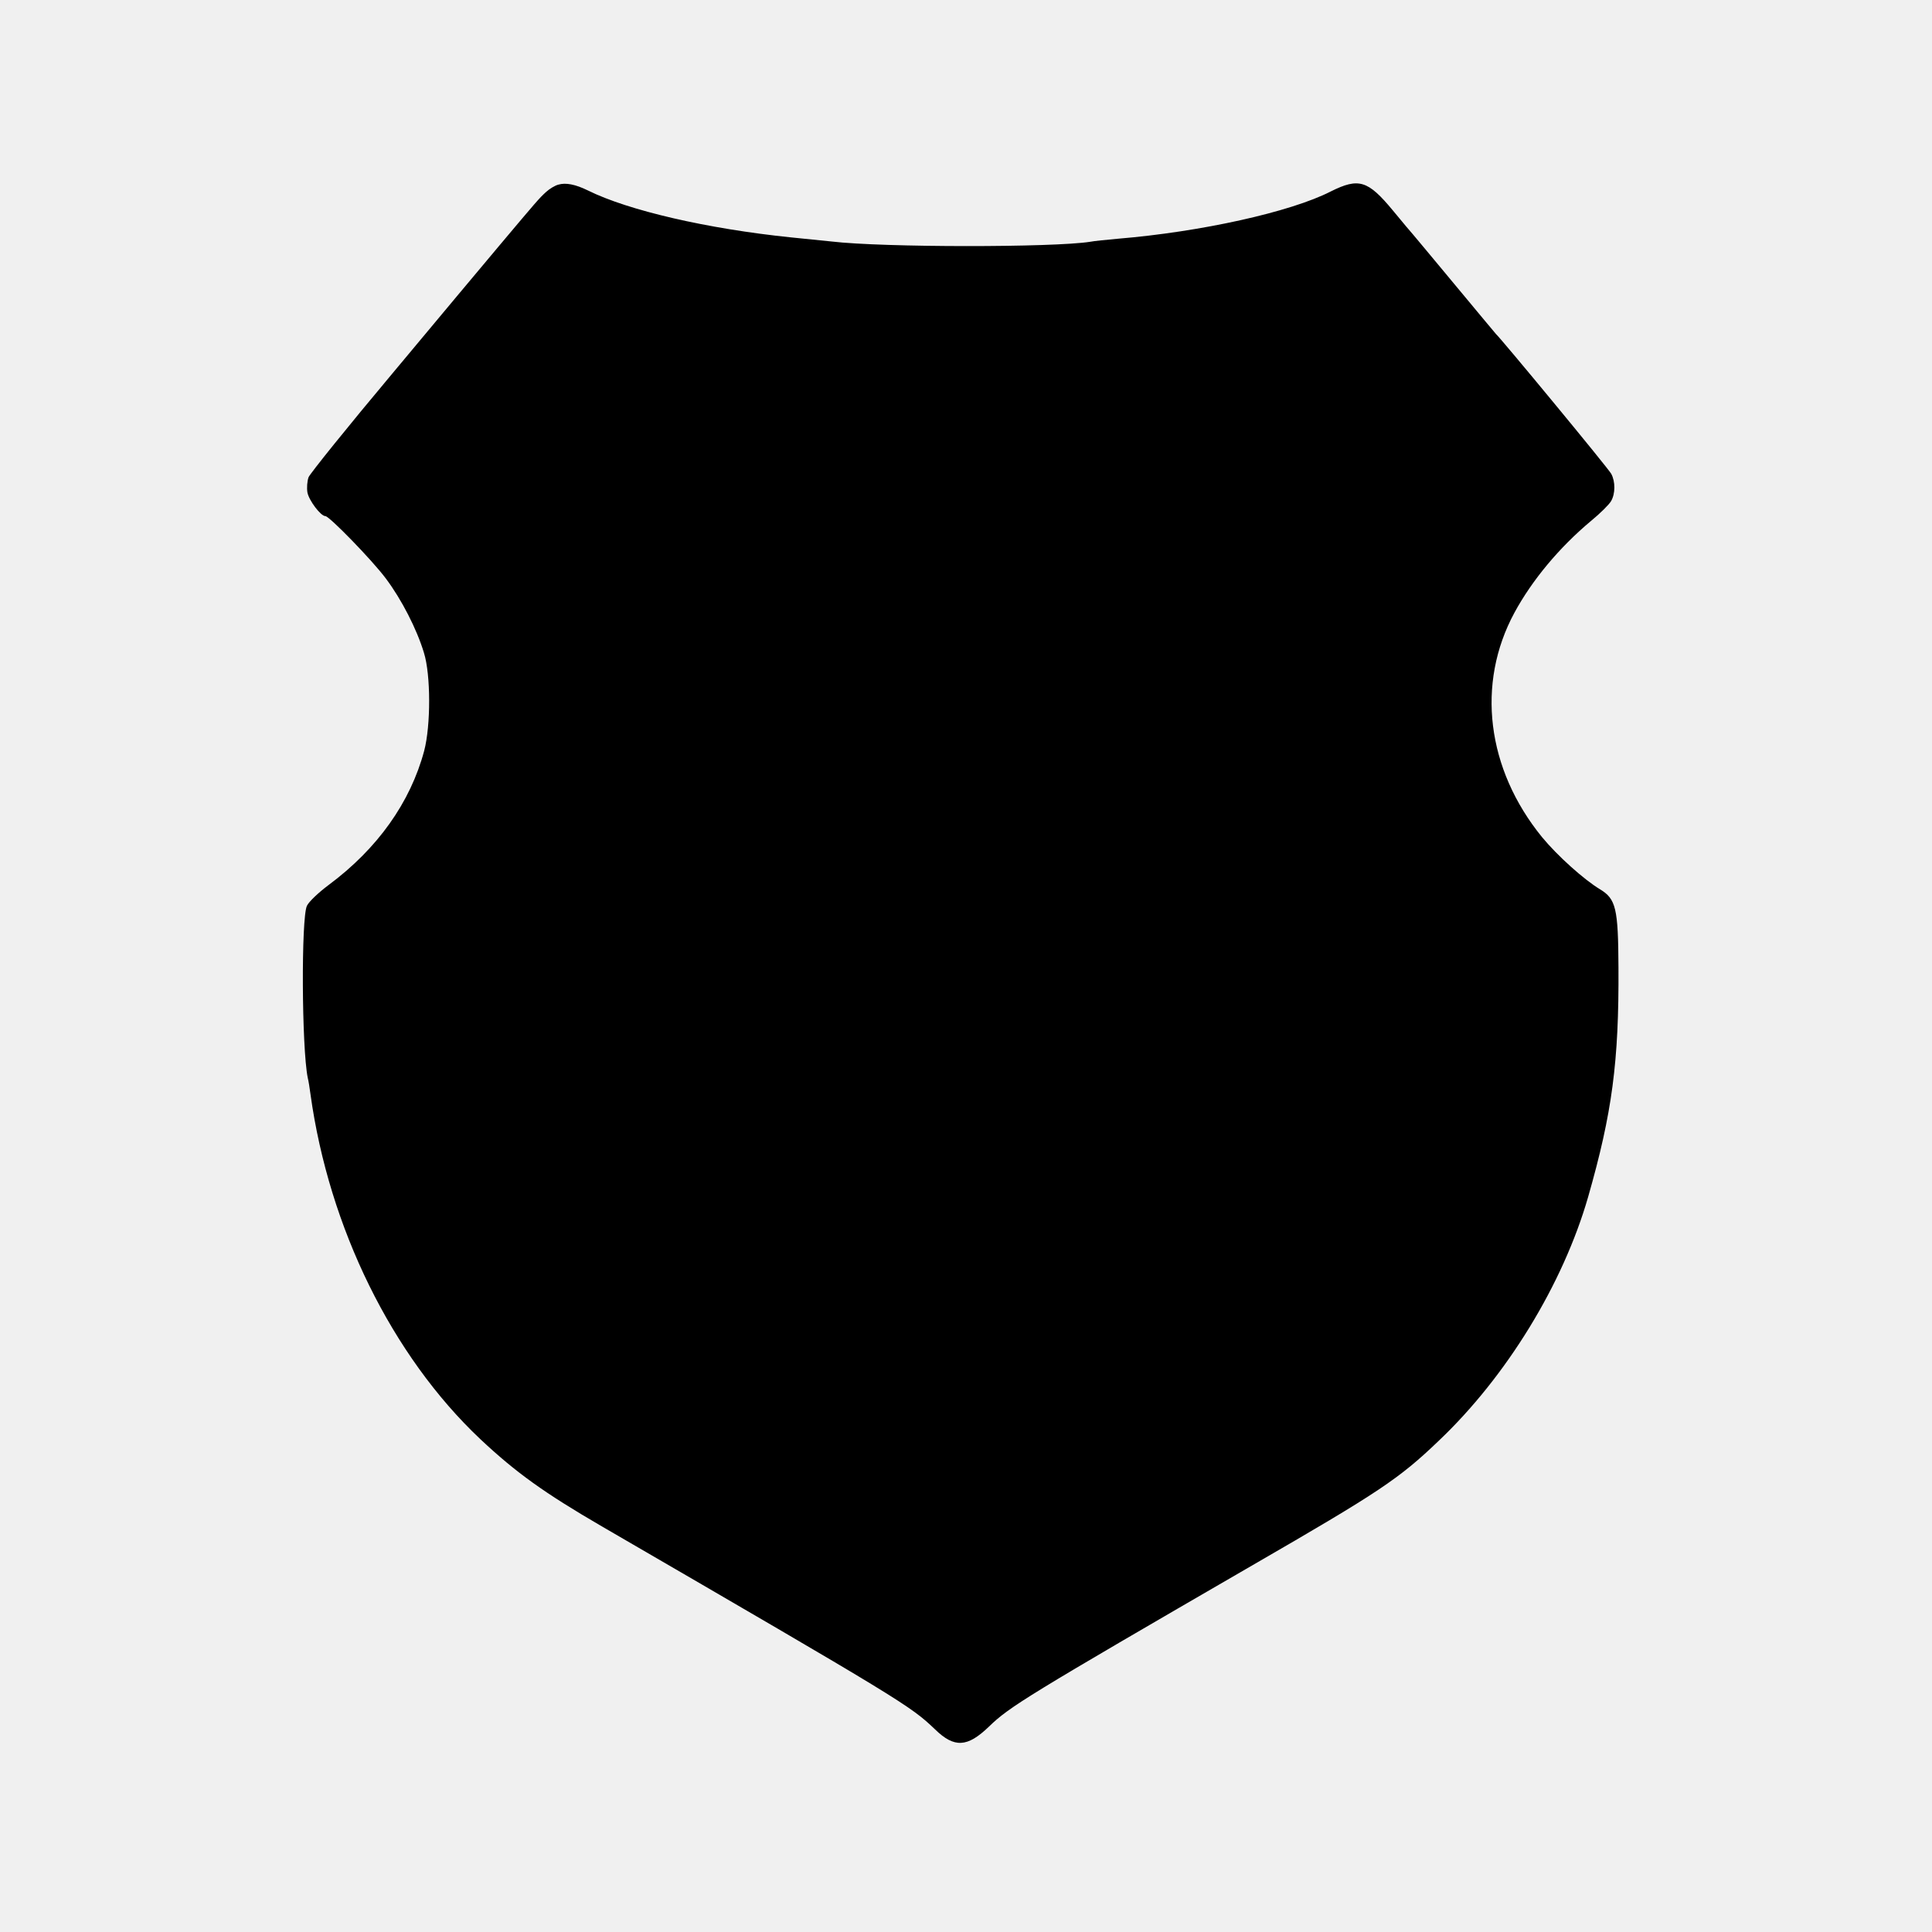
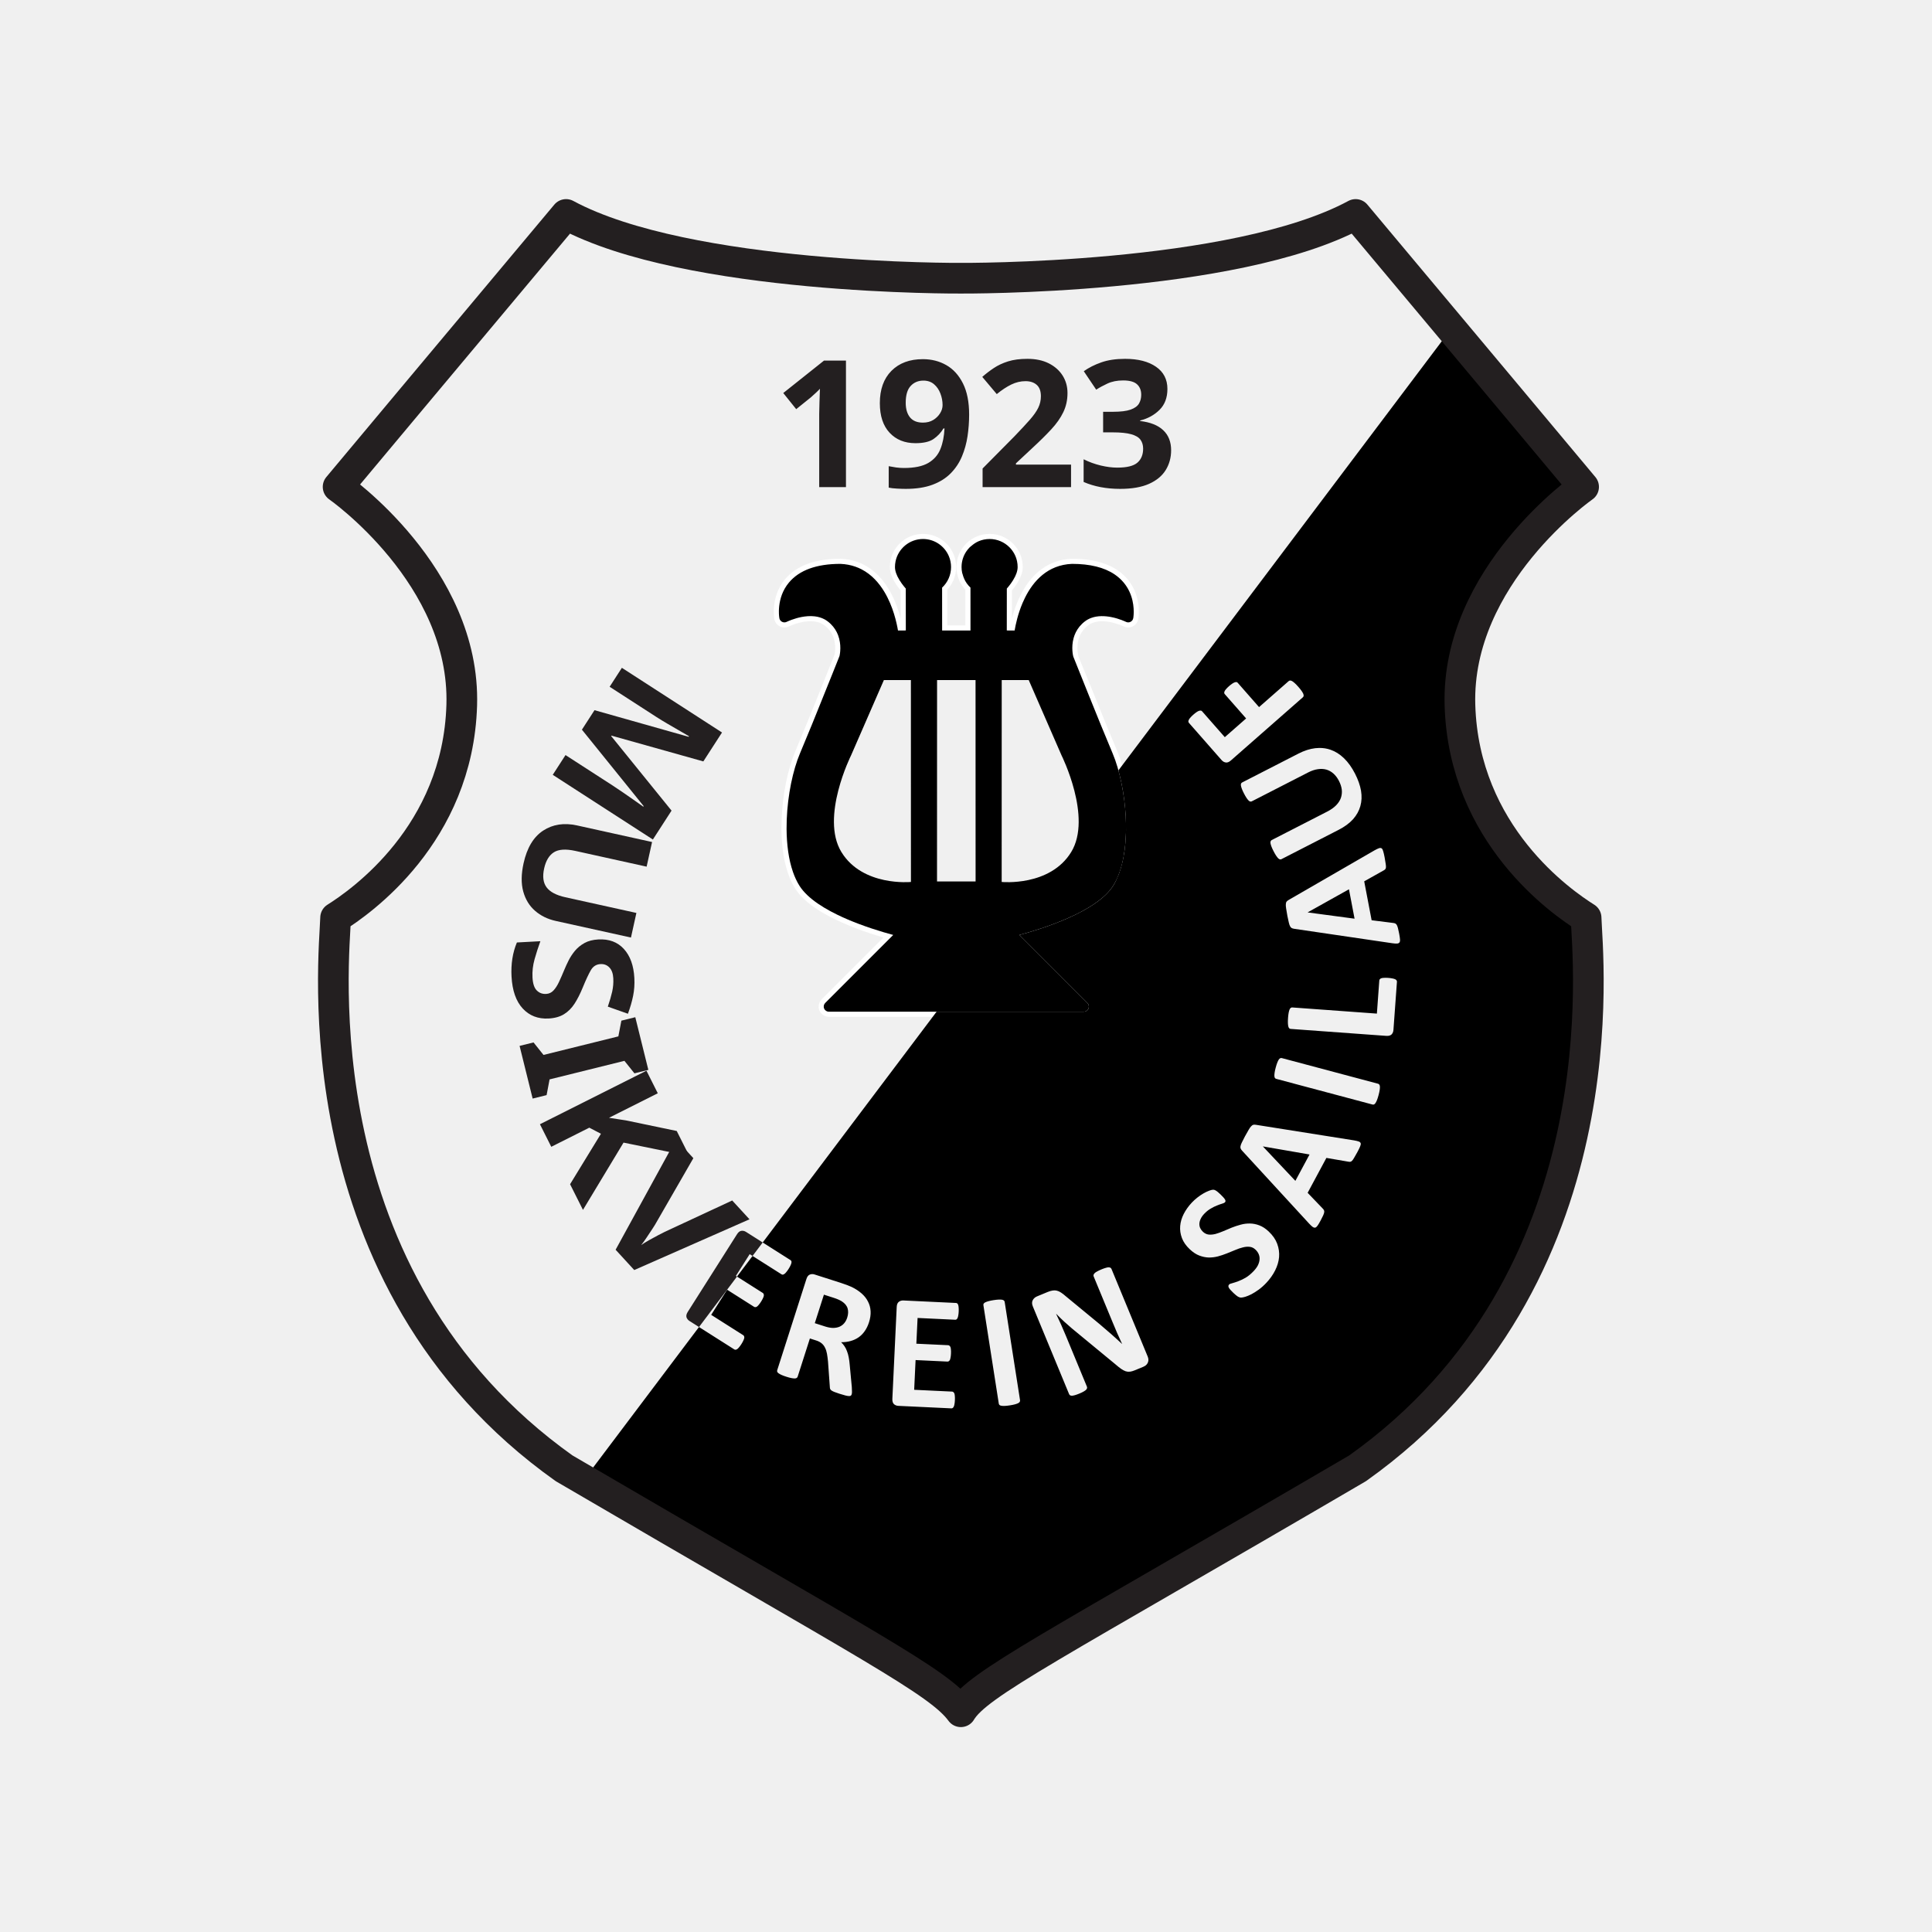
- <svg xmlns="http://www.w3.org/2000/svg" version="1.0" width="700pt" height="700pt" viewBox="0 0 700 700" preserveAspectRatio="xMidYMid meet">
-   <g transform="translate(0,700) scale(0.1,-0.1)" fill="#000000" stroke="none">
-     <path d="M2023 6331 c-12 -3 -32 -15 -45 -27 -25 -23 -31 -30 -169 -194 -53 -63 -228 -272 -388 -464 -161 -192 -297 -361 -303 -375 -5 -14 -7 -39 -4 -56 6 -29 48 -85 65 -85 14 0 169 -159 219 -226 57 -76 112 -183 138 -269 25 -80 25 -263 1 -355 -50 -187 -169 -355 -347 -487 -36 -27 -71 -60 -78 -75 -21 -44 -19 -514 3 -623 3 -11 7 -38 10 -60 67 -483 295 -947 615 -1249 130 -122 232 -195 440 -316 1092 -634 1118 -650 1208 -736 70 -68 117 -65 195 10 74 72 137 111 957 586 457 264 529 312 672 449 246 233 451 568 542 884 87 304 112 489 110 832 -1 214 -9 248 -67 283 -58 35 -154 121 -210 189 -201 247 -239 556 -100 813 64 118 162 236 278 333 33 27 65 59 72 71 16 27 16 71 1 99 -9 18 -399 490 -418 507 -3 3 -70 84 -150 180 -80 96 -147 177 -150 180 -3 3 -36 42 -73 87 -91 110 -124 120 -226 69 -145 -74 -469 -146 -771 -171 -41 -4 -86 -8 -100 -11 -134 -21 -751 -21 -937 1 -21 2 -87 9 -148 15 -301 31 -588 97 -735 170 -45 22 -80 29 -107 21z" />
-   </g>
+ <svg xmlns="http://www.w3.org/2000/svg" viewBox="0 0 755.907 755.907" height="755.907" width="755.907" xml:space="preserve" id="svg2" version="1.1">
+   <defs id="defs6">
+ 
+ 
+ 
+ 
+ 
+ 
+ 
+ 
+ 
+ 
+ 
+ 
+ 
+ 
+ 
+ 
+ 
+ 
+ </defs>
+   <path id="path4087" style="fill:none;stroke:#ffffff;stroke-width:4;stroke-linecap:round;stroke-linejoin:round;stroke-miterlimit:4;stroke-dasharray:none;stroke-opacity:1" d="m 379.707,246.695 c 0,-4.167 0,-13.808 -0.003,-16.788 -2.228,-2.101 -3.488,-4.983 -3.488,-8.047 0,-6.049 4.921,-10.972 10.972,-10.972 6.049,0 10.971,4.923 10.971,10.972 0,3.24 -2.876,6.881 -4.231,8.416 -0.004,5.467 -0.009,10.933 -0.015,16.4 1.023,0.004 2.045,0.008 3.067,0.012 1.016,-6.103 5.557,-25.368 22.439,-26.071 9.393,-10e-4 16.165,2.453 20.215,7.296 5.101,6.101 3.816,13.636 3.759,13.955 -0.112,0.62 -0.511,1.151 -1.075,1.433 -0.563,0.281 -1.228,0.281 -1.792,-0.001 -0.099,-0.049 -9.9,-4.867 -16.031,-0.196 -6.737,5.133 -4.663,13.42 -4.571,13.769 0.028,0.032 10.183,25.597 15.404,37.905 5.497,12.96 8.247,38.909 0.232,51.732 -6.44,10.304 -28.165,17 -36.719,19.292 8.869,8.871 17.74,17.741 26.611,26.611 0.572,0.572 0.743,1.433 0.433,2.18 -0.309,0.748 -1.039,1.235 -1.848,1.235 H 372.39 324.284 c -0.809,0 -1.539,-0.487 -1.848,-1.235 -0.309,-0.747 -0.139,-1.608 0.433,-2.18 8.871,-8.869 17.741,-17.74 26.611,-26.611 -8.553,-2.293 -30.279,-8.988 -36.719,-19.292 -8.015,-12.823 -5.265,-38.772 0.232,-51.732 5.221,-12.308 15.376,-37.873 15.479,-38.129 0.017,-0.125 2.092,-8.412 -4.645,-13.545 -6.16,-4.695 -15.931,0.145 -16.028,0.195 -0.564,0.284 -1.229,0.287 -1.793,0.004 -0.565,-0.281 -0.964,-0.813 -1.076,-1.435 -0.057,-0.319 -1.343,-7.853 3.759,-13.955 4.049,-4.843 10.821,-7.297 20.131,-7.297 16.953,0.704 21.504,19.969 22.523,26.072 1.021,-0.004 2.044,-0.008 3.067,-0.012 l -0.015,-16.4 c -1.355,-1.535 -4.231,-5.176 -4.231,-8.416 0,-6.049 4.921,-10.972 10.971,-10.972 6.051,0 10.972,4.923 10.972,10.972 0,3.071 -1.265,5.957 -3.501,8.06 0.008,2.624 0.009,12.532 0.011,16.775 h 5.545 c 1.849,0 3.699,0 5.547,0 z" />
+   <path id="path136" style="fill:#000000;fill-opacity:1;fill-rule:nonzero;stroke:none;stroke-width:0.133" d="M 361.133 210.889 C 355.84 210.889 351.409 214.656 350.385 219.65 C 350.385 219.651 350.385 219.652 350.385 219.652 C 350.239 220.365 350.162 221.104 350.162 221.859 C 350.162 222.264 350.208 222.675 350.289 223.088 C 350.289 223.089 350.289 223.089 350.289 223.09 C 350.452 223.915 350.758 224.745 351.143 225.541 C 351.143 225.542 351.144 225.542 351.145 225.543 C 352.106 227.535 353.546 229.317 354.393 230.275 L 354.408 246.676 C 353.386 246.68 352.363 246.684 351.342 246.688 C 350.832 243.636 349.439 237.294 346.055 231.627 C 343.939 228.085 341.047 224.808 337.105 222.762 C 335.529 221.943 333.783 221.321 331.854 220.959 C 330.889 220.778 329.878 220.661 328.818 220.617 C 326.491 220.617 324.322 220.77 322.314 221.076 C 318.3 221.688 314.932 222.908 312.232 224.73 C 311.558 225.186 310.925 225.68 310.334 226.211 C 309.743 226.742 309.194 227.309 308.688 227.914 C 307.412 229.439 306.535 231.054 305.939 232.623 C 305.641 233.408 305.415 234.181 305.242 234.926 C 305.242 234.926 305.242 234.927 305.242 234.928 C 304.897 236.418 304.771 237.793 304.748 238.922 C 304.714 240.615 304.908 241.75 304.93 241.869 C 305.042 242.49 305.441 243.021 306.006 243.303 C 306.57 243.585 307.235 243.583 307.799 243.299 C 307.823 243.287 308.452 242.975 309.477 242.588 C 309.606 242.539 309.792 242.484 309.934 242.434 C 310.915 242.081 312.129 241.697 313.539 241.422 C 315.151 241.107 316.953 240.941 318.736 241.146 C 320.074 241.301 321.403 241.665 322.633 242.332 C 323.043 242.554 323.441 242.81 323.826 243.104 C 324.248 243.425 324.633 243.758 324.988 244.102 C 326.407 245.472 327.32 246.995 327.893 248.494 C 327.893 248.495 327.892 248.496 327.893 248.496 C 328.608 250.37 328.795 252.208 328.785 253.662 C 328.773 255.408 328.477 256.603 328.471 256.65 C 328.401 256.824 323.697 268.649 319.057 280.07 C 318.563 281.284 318.086 282.473 317.6 283.664 C 315.912 287.796 314.298 291.702 312.992 294.779 C 312.305 296.399 311.662 298.222 311.076 300.197 C 310.491 302.172 309.963 304.3 309.51 306.527 C 309.283 307.641 309.076 308.779 308.889 309.938 C 308.701 311.096 308.535 312.272 308.391 313.461 C 308.102 315.84 307.904 318.269 307.811 320.697 C 307.764 321.911 307.744 323.123 307.752 324.33 C 307.793 330.365 308.541 336.233 310.244 341.139 C 310.585 342.12 310.964 343.061 311.383 343.959 C 311.802 344.857 312.261 345.71 312.762 346.512 C 313.164 347.156 313.626 347.785 314.141 348.4 C 314.656 349.016 315.224 349.618 315.838 350.205 C 316.451 350.792 317.11 351.364 317.809 351.922 C 318.507 352.48 319.243 353.023 320.012 353.551 C 320.781 354.079 321.582 354.591 322.408 355.09 C 323.234 355.588 324.084 356.071 324.953 356.539 C 325.822 357.007 326.709 357.459 327.607 357.896 C 330.301 359.208 333.095 360.38 335.801 361.408 C 337.605 362.094 339.369 362.714 341.039 363.27 C 344.38 364.381 347.342 365.229 349.48 365.803 C 340.611 374.673 331.74 383.545 322.869 392.414 C 322.583 392.7 322.398 393.057 322.322 393.438 C 322.285 393.628 322.274 393.823 322.293 394.018 C 322.311 394.213 322.358 394.406 322.436 394.594 C 322.745 395.342 323.474 395.828 324.283 395.828 L 372.391 395.828 L 424.037 395.828 C 424.846 395.828 425.575 395.342 425.885 394.594 C 425.962 394.407 426.009 394.212 426.027 394.018 C 426.046 393.824 426.036 393.627 425.998 393.438 C 425.923 393.057 425.737 392.7 425.451 392.414 C 416.581 383.545 407.711 374.673 398.842 365.803 C 400.98 365.23 403.941 364.383 407.281 363.271 C 408.951 362.716 410.716 362.093 412.52 361.408 C 419.735 358.667 427.576 354.9 432.484 350.205 C 433.711 349.031 434.756 347.8 435.561 346.512 C 436.562 344.909 437.395 343.101 438.076 341.139 C 438.757 339.177 439.286 337.061 439.678 334.842 C 441.049 327.075 440.743 318.043 439.432 309.938 C 439.057 307.621 438.601 305.382 438.078 303.268 C 437.555 301.153 436.965 299.166 436.324 297.355 C 436.004 296.45 435.672 295.589 435.328 294.779 C 430.107 282.471 419.952 256.905 419.924 256.873 C 419.866 256.655 419.034 253.336 420.062 249.625 C 420.063 249.624 420.062 249.624 420.062 249.623 C 420.165 249.252 420.287 248.878 420.43 248.502 C 420.715 247.75 421.086 246.992 421.562 246.252 C 421.563 246.252 421.562 246.25 421.562 246.25 C 421.8 245.88 422.066 245.515 422.359 245.156 C 422.36 245.156 422.359 245.155 422.359 245.154 C 422.653 244.795 422.978 244.444 423.332 244.102 C 423.687 243.758 424.073 243.425 424.494 243.104 C 425.26 242.52 426.085 242.085 426.939 241.77 C 428.222 241.297 429.573 241.095 430.908 241.07 C 432.243 241.046 433.561 241.197 434.771 241.432 C 435.579 241.588 436.338 241.782 437.025 241.984 C 437.712 242.187 438.326 242.399 438.84 242.592 C 439.869 242.978 440.501 243.288 440.525 243.301 C 441.089 243.583 441.754 243.582 442.316 243.301 C 442.88 243.018 443.281 242.487 443.393 241.867 C 443.407 241.788 443.498 241.257 443.547 240.412 C 443.547 240.412 443.547 240.411 443.547 240.41 C 443.693 237.871 443.459 232.49 439.633 227.914 C 439.127 227.309 438.577 226.742 437.986 226.211 C 437.396 225.681 436.763 225.186 436.088 224.73 C 436.087 224.73 436.086 224.731 436.086 224.73 C 432.033 221.997 426.463 220.616 419.418 220.617 C 409.922 221.012 404.332 227.28 401.076 233.775 C 401.076 233.776 401.076 233.777 401.076 233.777 C 400.715 234.499 400.382 235.222 400.076 235.941 C 400.076 235.942 400.075 235.943 400.074 235.943 C 398.238 240.26 397.361 244.399 396.98 246.688 C 395.959 246.684 394.935 246.68 393.912 246.676 C 393.918 241.209 393.924 235.742 393.928 230.275 C 394.774 229.316 396.216 227.535 397.178 225.543 C 397.178 225.542 397.177 225.542 397.178 225.541 C 397.562 224.745 397.869 223.915 398.031 223.09 C 398.031 223.089 398.031 223.089 398.031 223.088 C 398.113 222.675 398.158 222.264 398.158 221.859 C 398.158 221.103 398.082 220.365 397.936 219.65 C 397.496 217.51 396.431 215.595 394.941 214.105 C 393.948 213.112 392.765 212.308 391.453 211.752 C 390.141 211.196 388.7 210.889 387.188 210.889 C 386.431 210.889 385.692 210.965 384.979 211.111 C 384.265 211.258 383.576 211.474 382.92 211.752 C 381.905 212.182 381 212.8 380.168 213.5 C 379.925 213.704 379.658 213.881 379.434 214.105 C 378.937 214.602 378.487 215.147 378.092 215.73 C 376.908 217.482 376.215 219.591 376.215 221.859 C 376.215 222.242 376.235 222.622 376.273 222.998 C 376.274 222.999 376.273 222.999 376.273 223 C 376.312 223.375 376.371 223.747 376.447 224.113 C 376.484 224.29 376.566 224.452 376.611 224.627 C 376.943 225.9 377.46 227.114 378.219 228.193 C 378.65 228.807 379.146 229.381 379.703 229.906 C 379.706 232.886 379.707 242.529 379.707 246.695 L 374.16 246.695 L 368.615 246.695 C 368.614 242.453 368.612 232.544 368.604 229.92 C 369.721 228.869 370.597 227.622 371.193 226.254 C 371.194 226.253 371.193 226.253 371.193 226.252 C 371.789 224.883 372.105 223.395 372.105 221.859 C 372.105 220.347 371.798 218.906 371.242 217.594 C 369.574 213.658 365.671 210.889 361.133 210.889 z M 345.826 266.08 L 356.393 266.08 L 356.41 345.072 C 356.41 345.072 337.512 346.961 329.197 333.355 C 320.881 319.749 332.977 295.561 332.977 295.561 L 345.826 266.08 z M 366.633 266.08 L 374.16 266.08 L 381.688 266.08 L 381.707 344.883 L 366.615 344.883 L 366.633 266.08 z M 391.93 266.08 L 402.494 266.08 L 415.346 295.561 C 415.346 295.561 427.439 319.749 419.123 333.355 C 410.808 346.961 391.912 345.072 391.912 345.072 L 391.93 266.08 z " />
+   <text id="text46" style="font-variant:normal;font-weight:bold;font-size:65.333px;font-family:Calibri;-inkscape-font-specification:Calibri-Bold;writing-mode:lr-tb;fill:#231f20;fill-opacity:1;fill-rule:nonzero;stroke:none;stroke-width:1.333" transform="rotate(122.8614)" x="81.58" y="-346.154">
+     <tspan id="tspan44" y="-346.154" x="81.58" style="stroke-width:1.333">M</tspan>
+   </text>
+   <text id="text50" style="font-variant:normal;font-weight:bold;font-size:65.333px;font-family:Calibri;-inkscape-font-specification:Calibri-Bold;writing-mode:lr-tb;fill:#231f20;fill-opacity:1;fill-rule:nonzero;stroke:none;stroke-width:1.333" transform="rotate(102.4573)" x="261.106" y="-273.542">
+     <tspan id="tspan48" y="-273.542" x="261.106" style="stroke-width:1.333">U</tspan>
+   </text>
+   <text id="text54" style="font-variant:normal;font-weight:bold;font-size:65.333px;font-family:Calibri;-inkscape-font-specification:Calibri-Bold;writing-mode:lr-tb;fill:#231f20;fill-opacity:1;fill-rule:nonzero;stroke:none;stroke-width:1.333" transform="rotate(86.91168)" x="376.11" y="-179.921">
+     <tspan id="tspan52" y="-179.921" x="376.11" style="stroke-width:1.333">S</tspan>
+   </text>
+   <text id="text58" style="font-variant:normal;font-weight:bold;font-size:65.333px;font-family:Calibri;-inkscape-font-specification:Calibri-Bold;writing-mode:lr-tb;fill:#231f20;fill-opacity:1;fill-rule:nonzero;stroke:none;stroke-width:1.333" transform="rotate(76.07662)" x="444.013" y="-98.85">
+     <tspan id="tspan56" y="-98.85" x="444.013" style="stroke-width:1.333">I</tspan>
+   </text>
+   <text id="text62" style="font-variant:normal;font-weight:bold;font-size:65.333px;font-family:Calibri;-inkscape-font-specification:Calibri-Bold;writing-mode:lr-tb;fill:#231f20;fill-opacity:1;fill-rule:nonzero;stroke:none;stroke-width:1.333" transform="rotate(63.32136)" x="482.01" y="8.732">
+     <tspan id="tspan60" y="8.732" x="482.01" style="stroke-width:1.333">K</tspan>
+   </text>
+   <text id="text66" style="font-variant:normal;font-weight:bold;font-size:65.333px;font-family:Calibri;-inkscape-font-specification:Calibri-Bold;writing-mode:lr-tb;fill:#231f20;fill-opacity:1;fill-rule:nonzero;stroke:none;stroke-width:1.333" transform="matrix(0.6763387,0.7365898,-0.7365918,0.6763387,0,0)" x="507.263" y="153.292">
+     <tspan id="tspan64" y="153.292" x="507.263" style="stroke-width:1.333">V</tspan>
+   </text>
+   <path id="path18" style="fill:#000000;fill-opacity:1;fill-rule:nonzero;stroke:none;stroke-width:0.133" d="M 566.93 129.766 L 437.578 301.43 C 438.534 304.891 439.311 308.744 439.832 312.775 C 440.078 314.681 440.259 316.618 440.383 318.568 C 440.397 318.784 440.41 318.997 440.422 319.213 C 440.528 321.113 440.578 323.012 440.551 324.898 C 440.548 325.067 440.539 325.232 440.535 325.4 C 440.497 327.233 440.397 329.046 440.217 330.816 C 440.204 330.942 440.199 331.07 440.186 331.195 C 439.998 332.938 439.717 334.621 439.377 336.256 C 439.312 336.567 439.248 336.877 439.178 337.184 C 438.816 338.754 438.379 340.258 437.857 341.678 C 437.76 341.942 437.652 342.189 437.549 342.447 C 436.971 343.897 436.33 345.281 435.561 346.512 C 434.756 347.8 433.711 349.031 432.484 350.205 C 431.257 351.379 429.847 352.495 428.309 353.551 C 426.771 354.607 425.105 355.603 423.367 356.539 C 421.643 357.468 419.846 358.336 418.033 359.143 C 418.01 359.153 417.988 359.164 417.965 359.174 C 414.321 360.793 410.613 362.163 407.281 363.271 C 403.941 364.383 400.98 365.23 398.842 365.803 C 407.711 374.673 416.581 383.545 425.451 392.414 C 425.737 392.7 425.923 393.057 425.998 393.438 C 426.074 393.818 426.039 394.22 425.885 394.594 C 425.73 394.968 425.471 395.277 425.148 395.492 C 424.826 395.707 424.442 395.828 424.037 395.828 L 372.391 395.828 L 366.451 395.828 L 298.41 486.129 L 309.287 493.027 C 309.449 493.13 309.564 493.266 309.633 493.436 C 309.702 493.605 309.707 493.835 309.648 494.125 C 309.602 494.397 309.483 494.725 309.291 495.107 C 309.128 495.483 308.877 495.94 308.535 496.479 C 308.216 496.981 307.915 497.396 307.633 497.721 C 307.38 498.039 307.141 498.277 306.914 498.436 C 306.688 498.594 306.479 498.689 306.285 498.717 C 306.102 498.727 305.929 498.681 305.768 498.578 L 294.441 491.395 L 288.355 499.471 L 298.455 505.877 C 298.617 505.979 298.726 506.125 298.783 506.312 C 298.87 506.493 298.891 506.72 298.844 506.992 C 298.808 507.247 298.694 507.565 298.502 507.947 C 298.339 508.323 298.1 508.761 297.781 509.264 C 297.451 509.784 297.149 510.199 296.879 510.506 C 296.627 510.824 296.387 511.062 296.16 511.221 C 295.945 511.361 295.738 511.431 295.537 511.43 C 295.354 511.44 295.183 511.394 295.021 511.291 L 284.488 504.611 L 278.252 514.443 L 290.805 522.406 C 290.966 522.509 291.075 522.654 291.133 522.842 C 291.22 523.023 291.24 523.249 291.193 523.521 C 291.146 523.794 291.026 524.12 290.834 524.502 C 290.671 524.877 290.426 525.327 290.096 525.848 C 289.765 526.368 289.459 526.79 289.178 527.115 C 288.925 527.434 288.685 527.673 288.459 527.832 C 288.232 527.991 288.013 528.077 287.801 528.094 C 287.618 528.104 287.447 528.058 287.285 527.955 L 273.486 519.205 L 228.031 579.529 C 348.219 649.828 367.372 658.016 375.939 669.732 C 382.489 658.773 410.964 644.79 531.152 574.49 C 635.466 500.412 620.926 373.419 620.57 359.057 C 610.966 353.01 572.727 326.551 571.215 275.906 C 569.703 225.261 619.594 190.49 619.594 190.49 C 619.594 190.49 587.22 154.02 566.93 129.766 z M 504.75 266.26 C 504.962 266.243 505.228 266.321 505.549 266.492 C 505.839 266.662 506.183 266.926 506.582 267.283 C 506.981 267.641 507.455 268.131 508.002 268.754 C 508.535 269.361 508.959 269.894 509.275 270.352 C 509.578 270.793 509.795 271.169 509.926 271.479 C 510.04 271.802 510.082 272.077 510.053 272.301 C 510.009 272.509 509.9 272.689 509.725 272.844 L 481.602 297.529 C 480.898 298.147 480.239 298.413 479.627 298.328 C 478.985 298.241 478.434 297.934 477.971 297.406 L 465.154 282.805 C 465.028 282.661 464.963 282.491 464.961 282.295 C 464.943 282.113 465.003 281.891 465.141 281.629 C 465.248 281.365 465.456 281.069 465.764 280.742 C 466.057 280.4 466.442 280.019 466.922 279.598 C 467.401 279.177 467.831 278.842 468.209 278.596 C 468.557 278.347 468.869 278.186 469.145 278.113 C 469.406 278.025 469.634 277.996 469.828 278.023 C 470.022 278.051 470.182 278.137 470.309 278.281 L 479.211 288.422 L 487.555 281.098 L 479.199 271.58 C 479.073 271.436 479.001 271.274 478.982 271.092 C 478.964 270.91 479.015 270.694 479.137 270.445 C 479.244 270.181 479.445 269.893 479.736 269.58 C 480.014 269.252 480.392 268.878 480.871 268.457 C 481.351 268.036 481.773 267.709 482.135 267.477 C 482.483 267.228 482.802 267.061 483.094 266.975 C 483.372 266.872 483.607 266.834 483.801 266.861 C 483.979 266.903 484.132 266.997 484.258 267.141 L 492.613 276.658 L 504.168 266.516 C 504.344 266.361 504.538 266.276 504.75 266.26 z M 516.156 292.637 C 517.702 292.619 519.184 292.857 520.602 293.35 C 522.491 294.006 524.244 295.115 525.857 296.678 C 527.471 298.24 528.909 300.251 530.17 302.711 C 531.354 305.02 532.132 307.238 532.506 309.365 C 532.86 311.502 532.775 313.505 532.252 315.375 C 531.729 317.245 530.773 318.965 529.381 320.539 C 527.96 322.104 526.075 323.488 523.729 324.691 L 501.389 336.145 C 501.199 336.242 500.999 336.272 500.789 336.236 C 500.579 336.2 500.355 336.065 500.115 335.83 C 499.865 335.576 499.59 335.227 499.291 334.783 C 498.992 334.339 498.654 333.748 498.275 333.01 C 497.907 332.291 497.629 331.68 497.443 331.178 C 497.258 330.675 497.139 330.258 497.088 329.926 C 497.037 329.593 497.057 329.332 497.15 329.141 C 497.234 328.931 497.371 328.777 497.561 328.68 L 519.248 317.561 C 520.705 316.813 521.881 315.983 522.775 315.07 C 523.651 314.167 524.27 313.205 524.631 312.184 C 524.982 311.143 525.098 310.067 524.982 308.955 C 524.838 307.834 524.471 306.697 523.879 305.543 C 523.277 304.37 522.558 303.411 521.723 302.668 C 520.888 301.925 519.966 301.407 518.955 301.113 C 517.925 300.829 516.82 300.774 515.643 300.947 C 514.436 301.112 513.189 301.524 511.902 302.184 L 489.789 313.52 C 489.6 313.617 489.399 313.647 489.189 313.611 C 488.98 313.575 488.756 313.44 488.516 313.205 C 488.275 312.97 488.006 312.63 487.707 312.186 C 487.398 311.723 487.058 311.131 486.689 310.412 C 486.321 309.693 486.049 309.093 485.873 308.609 C 485.687 308.107 485.568 307.69 485.518 307.357 C 485.467 307.025 485.487 306.763 485.58 306.572 C 485.673 306.381 485.815 306.236 486.004 306.139 L 508.033 294.846 C 510.285 293.691 512.471 292.988 514.59 292.738 C 515.119 292.676 515.641 292.643 516.156 292.637 z M 540.115 331.771 C 540.29 331.781 540.447 331.833 540.584 331.926 C 540.837 332.116 541.04 332.499 541.193 333.076 C 541.368 333.649 541.551 334.447 541.746 335.471 C 541.949 336.536 542.088 337.376 542.162 337.99 C 542.253 338.579 542.286 339.038 542.262 339.367 C 542.217 339.7 542.124 339.946 541.98 340.104 C 541.837 340.261 541.638 340.408 541.383 340.543 L 533.754 344.822 L 536.658 360.051 L 545.076 361.109 C 545.385 361.137 545.658 361.204 545.895 361.311 C 546.106 361.4 546.303 361.589 546.488 361.879 C 546.649 362.151 546.804 362.567 546.953 363.123 C 547.098 363.658 547.256 364.373 547.428 365.271 C 547.611 366.232 547.723 366.992 547.764 367.547 C 547.805 368.102 547.731 368.505 547.541 368.758 C 547.33 369.015 546.999 369.153 546.549 369.174 C 546.098 369.195 545.482 369.15 544.703 369.039 L 506.346 363.395 C 505.967 363.337 505.657 363.244 505.416 363.117 C 505.154 362.994 504.938 362.765 504.766 362.43 C 504.569 362.078 504.398 361.579 504.254 360.936 C 504.089 360.296 503.904 359.442 503.701 358.377 C 503.466 357.144 503.299 356.159 503.201 355.42 C 503.083 354.685 503.048 354.106 503.098 353.686 C 503.122 353.248 503.236 352.924 503.434 352.713 C 503.628 352.481 503.91 352.265 504.283 352.064 L 537.836 332.678 C 538.54 332.284 539.106 332.014 539.533 331.867 C 539.747 331.794 539.94 331.762 540.115 331.771 z M 527.789 347.939 L 511.646 356.961 L 511.652 356.992 L 529.98 359.441 L 527.789 347.939 z M 542.277 382.564 C 542.544 382.568 542.836 382.58 543.154 382.604 C 543.791 382.65 544.329 382.722 544.77 382.818 C 545.191 382.892 545.547 382.991 545.836 383.119 C 546.104 383.245 546.295 383.397 546.41 383.576 C 546.527 383.734 546.578 383.919 546.562 384.131 L 545.189 402.998 C 545.139 403.698 544.894 404.278 544.455 404.736 C 543.997 405.172 543.302 405.357 542.369 405.289 L 504.982 402.568 C 504.77 402.553 504.584 402.476 504.424 402.336 C 504.265 402.175 504.145 401.933 504.062 401.607 C 503.98 401.282 503.925 400.849 503.9 400.314 C 503.877 399.758 503.894 399.078 503.953 398.271 C 504.013 397.444 504.093 396.768 504.195 396.242 C 504.298 395.717 504.414 395.299 504.543 394.988 C 504.672 394.678 504.827 394.465 505.006 394.35 C 505.186 394.213 505.382 394.154 505.594 394.17 L 538.715 396.578 L 539.658 383.629 C 539.674 383.417 539.751 383.241 539.889 383.102 C 540.007 382.94 540.207 382.816 540.49 382.73 C 540.752 382.643 541.108 382.594 541.557 382.584 C 541.771 382.568 542.011 382.561 542.277 382.564 z M 501.199 413.953 C 501.301 413.942 501.403 413.951 501.506 413.979 L 539.174 424.016 C 539.379 424.07 539.546 424.191 539.672 424.379 C 539.803 424.546 539.88 424.799 539.9 425.135 C 539.921 425.47 539.894 425.901 539.818 426.432 C 539.743 426.962 539.598 427.628 539.385 428.43 C 539.177 429.211 538.972 429.861 538.768 430.379 C 538.569 430.876 538.376 431.264 538.191 431.545 C 538.007 431.826 537.812 432.017 537.609 432.117 C 537.412 432.197 537.211 432.209 537.006 432.154 L 499.338 422.115 C 499.132 422.06 498.964 421.95 498.832 421.783 C 498.706 421.596 498.632 421.334 498.611 420.998 C 498.596 420.642 498.626 420.198 498.701 419.668 C 498.776 419.138 498.919 418.482 499.127 417.701 C 499.341 416.9 499.548 416.251 499.746 415.754 C 499.945 415.257 500.135 414.867 500.32 414.586 C 500.505 414.305 500.697 414.124 500.895 414.045 C 500.996 413.995 501.097 413.964 501.199 413.953 z M 490.928 440.035 C 491.106 440.04 491.3 440.062 491.508 440.102 L 529.781 446.178 C 530.576 446.315 531.186 446.462 531.609 446.617 C 532.033 446.772 532.291 447.007 532.387 447.324 C 532.463 447.631 532.381 448.057 532.137 448.602 C 531.911 449.156 531.55 449.893 531.057 450.811 C 530.543 451.766 530.122 452.506 529.793 453.029 C 529.492 453.544 529.23 453.921 529.004 454.162 C 528.759 454.393 528.533 454.523 528.322 454.555 C 528.112 454.587 527.864 454.575 527.58 454.52 L 518.961 453.039 L 511.623 466.697 L 517.494 472.82 C 517.716 473.036 517.887 473.26 518.004 473.492 C 518.112 473.695 518.146 473.967 518.107 474.309 C 518.06 474.621 517.92 475.04 517.686 475.566 C 517.461 476.074 517.132 476.732 516.699 477.537 C 516.236 478.399 515.847 479.057 515.529 479.514 C 515.211 479.971 514.899 480.238 514.592 480.314 C 514.266 480.381 513.922 480.281 513.559 480.014 C 513.195 479.746 512.746 479.323 512.211 478.746 L 485.973 450.201 C 485.715 449.918 485.533 449.651 485.426 449.4 C 485.3 449.14 485.276 448.826 485.354 448.457 C 485.422 448.059 485.603 447.563 485.896 446.973 C 486.171 446.372 486.565 445.594 487.078 444.639 C 487.672 443.533 488.165 442.663 488.555 442.027 C 488.926 441.382 489.263 440.911 489.566 440.615 C 489.861 440.291 490.153 440.109 490.439 440.07 C 490.588 440.041 490.749 440.03 490.928 440.035 z M 494.143 448.543 L 494.129 448.57 L 506.822 462.018 L 512.363 451.703 L 494.143 448.543 z M 474.479 465.496 C 474.779 465.487 475.004 465.511 475.156 465.566 C 475.323 465.607 475.514 465.7 475.729 465.844 C 475.942 465.958 476.197 466.137 476.49 466.385 C 476.768 466.617 477.108 466.923 477.51 467.303 C 477.958 467.726 478.321 468.101 478.602 468.424 C 478.896 468.731 479.115 469.01 479.258 469.262 C 479.415 469.498 479.49 469.714 479.48 469.91 C 479.486 470.091 479.409 470.265 479.248 470.436 C 479.087 470.606 478.723 470.775 478.156 470.941 C 477.589 471.108 476.926 471.345 476.168 471.652 C 475.394 471.946 474.572 472.353 473.699 472.875 C 472.811 473.382 471.965 474.061 471.162 474.912 C 470.534 475.577 470.072 476.237 469.775 476.893 C 469.463 477.534 469.293 478.164 469.266 478.781 C 469.238 479.369 469.344 479.937 469.586 480.486 C 469.842 481.021 470.194 481.499 470.643 481.922 C 471.308 482.55 472.056 482.92 472.887 483.031 C 473.717 483.113 474.61 483.033 475.566 482.795 C 476.521 482.527 477.533 482.167 478.604 481.715 C 479.658 481.248 480.751 480.788 481.881 480.334 C 483.011 479.88 484.181 479.493 485.391 479.172 C 486.584 478.836 487.799 478.681 489.033 478.705 C 490.252 478.715 491.485 478.958 492.732 479.434 C 493.964 479.894 495.182 480.693 496.389 481.832 C 497.966 483.321 499.075 484.921 499.711 486.633 C 500.347 488.345 500.592 490.083 500.447 491.848 C 500.287 493.597 499.774 495.333 498.906 497.059 C 498.038 498.784 496.883 500.412 495.438 501.943 C 494.46 502.98 493.462 503.867 492.445 504.604 C 491.443 505.325 490.505 505.915 489.631 506.377 C 488.741 506.824 487.945 507.155 487.244 507.371 C 486.558 507.572 486.02 507.678 485.629 507.689 C 485.238 507.701 484.814 507.578 484.355 507.32 C 483.896 507.033 483.309 506.552 482.598 505.881 C 482.118 505.428 481.731 505.033 481.436 504.695 C 481.14 504.358 480.92 504.064 480.777 503.812 C 480.649 503.545 480.598 503.322 480.623 503.141 C 480.647 502.929 480.731 502.746 480.877 502.592 C 481.081 502.375 481.499 502.197 482.127 502.059 C 482.754 501.89 483.513 501.641 484.406 501.314 C 485.299 500.988 486.28 500.524 487.346 499.922 C 488.411 499.289 489.475 498.408 490.541 497.279 C 491.242 496.537 491.783 495.791 492.168 495.043 C 492.537 494.28 492.75 493.545 492.805 492.836 C 492.874 492.112 492.771 491.415 492.496 490.746 C 492.221 490.077 491.789 489.465 491.201 488.91 C 490.521 488.268 489.765 487.906 488.936 487.824 C 488.09 487.728 487.196 487.808 486.256 488.061 C 485.315 488.283 484.325 488.621 483.285 489.072 C 482.23 489.509 481.136 489.954 480.006 490.408 C 478.876 490.862 477.72 491.248 476.541 491.568 C 475.346 491.874 474.141 492.022 472.922 492.012 C 471.702 491.972 470.468 491.714 469.221 491.238 C 467.973 490.763 466.724 489.934 465.471 488.752 C 464.032 487.394 463.02 485.942 462.434 484.395 C 461.846 482.817 461.619 481.244 461.754 479.676 C 461.888 478.077 462.355 476.499 463.152 474.941 C 463.964 473.368 465.019 471.892 466.318 470.516 C 466.99 469.804 467.716 469.144 468.496 468.535 C 469.276 467.926 470.049 467.399 470.818 466.955 C 471.588 466.512 472.315 466.161 473 465.9 C 473.685 465.64 474.178 465.505 474.479 465.496 z M 433.818 495.852 C 434.123 495.864 434.356 495.926 434.52 496.043 C 434.683 496.16 434.805 496.317 434.887 496.514 L 449.062 530.799 C 449.249 531.251 449.337 531.687 449.326 532.105 C 449.315 532.524 449.221 532.908 449.043 533.258 C 448.885 533.599 448.643 533.907 448.318 534.18 C 448.005 534.424 447.662 534.623 447.289 534.777 L 443.986 536.143 C 443.298 536.427 442.671 536.606 442.104 536.68 C 441.555 536.745 440.993 536.691 440.414 536.516 C 439.847 536.313 439.241 535.988 438.596 535.541 C 437.943 535.075 437.167 534.451 436.27 533.672 L 419.402 519.762 C 418.413 518.928 417.38 518.02 416.307 517.037 C 415.225 516.035 414.219 515.047 413.287 514.074 L 413.229 514.098 C 413.892 515.48 414.536 516.871 415.16 518.27 C 415.776 519.649 416.394 521.086 417.012 522.58 L 425.264 542.537 C 425.345 542.734 425.36 542.935 425.307 543.141 C 425.273 543.338 425.142 543.553 424.916 543.785 C 424.701 543.989 424.381 544.215 423.953 544.461 C 423.525 544.707 422.958 544.975 422.25 545.268 C 421.562 545.552 420.98 545.759 420.504 545.887 C 420.027 546.015 419.64 546.082 419.344 546.09 C 419.039 546.078 418.806 546.013 418.643 545.896 C 418.479 545.78 418.359 545.622 418.277 545.426 L 404.102 511.141 C 403.72 510.217 403.699 509.419 404.043 508.748 C 404.398 508.049 404.97 507.536 405.756 507.211 L 409.912 505.492 C 410.659 505.183 411.317 504.994 411.885 504.92 C 412.445 504.827 412.981 504.846 413.496 504.979 C 414.031 505.103 414.585 505.356 415.158 505.74 C 415.723 506.105 416.351 506.593 417.041 507.205 L 430.236 518.078 C 431.018 518.744 431.785 519.406 432.539 520.061 C 433.305 520.688 434.055 521.331 434.789 521.994 C 435.515 522.637 436.227 523.276 436.926 523.908 C 437.624 524.54 438.313 525.175 438.992 525.814 L 439.021 525.803 C 438.394 524.451 437.751 523.038 437.094 521.561 C 436.457 520.075 435.858 518.653 435.297 517.297 L 427.898 499.402 C 427.817 499.206 427.805 499.005 427.857 498.799 C 427.91 498.593 428.049 498.374 428.275 498.143 C 428.502 497.911 428.834 497.681 429.27 497.455 C 429.697 497.209 430.263 496.941 430.971 496.648 C 431.639 496.372 432.213 496.169 432.689 496.041 C 433.158 495.893 433.534 495.831 433.818 495.852 z M 317.721 498.496 C 318.037 498.486 318.363 498.534 318.697 498.641 L 328.873 501.9 C 329.906 502.231 330.751 502.525 331.406 502.779 C 332.062 503.034 332.654 503.278 333.182 503.514 C 334.69 504.242 335.984 505.082 337.064 506.031 C 338.165 506.987 339.008 508.049 339.594 509.219 C 340.206 510.375 340.55 511.636 340.627 513 C 340.71 514.344 340.503 515.796 340.004 517.355 C 339.582 518.672 339.023 519.823 338.328 520.807 C 337.66 521.776 336.868 522.581 335.947 523.225 C 335.027 523.868 333.989 524.351 332.836 524.674 C 331.683 524.997 330.438 525.157 329.1 525.152 C 329.596 525.624 330.032 526.144 330.408 526.711 C 330.805 527.285 331.133 527.936 331.391 528.666 C 331.675 529.382 331.899 530.179 332.064 531.059 C 332.236 531.917 332.365 532.875 332.451 533.93 L 333.281 542.738 C 333.339 543.605 333.359 544.238 333.344 544.635 C 333.335 545.012 333.299 545.299 333.234 545.502 C 333.163 545.725 333.061 545.905 332.928 546.041 C 332.801 546.157 332.571 546.217 332.234 546.221 C 331.898 546.225 331.428 546.153 330.828 546.006 C 330.228 545.858 329.421 545.621 328.408 545.297 C 327.558 545.024 326.886 544.789 326.393 544.586 C 325.899 544.383 325.517 544.181 325.246 543.982 C 325.001 543.77 324.843 543.564 324.773 543.363 C 324.71 543.142 324.679 542.898 324.676 542.629 L 323.963 532.719 C 323.855 531.59 323.721 530.577 323.562 529.678 C 323.404 528.778 323.153 527.995 322.809 527.326 C 322.491 526.644 322.05 526.067 321.486 525.596 C 320.923 525.125 320.216 524.753 319.365 524.48 L 316.875 523.684 L 312.078 538.66 C 312.013 538.863 311.883 539.022 311.689 539.139 C 311.516 539.262 311.262 539.326 310.926 539.33 C 310.59 539.334 310.159 539.285 309.633 539.184 C 309.107 539.082 308.448 538.905 307.658 538.652 C 306.889 538.406 306.251 538.169 305.744 537.939 C 305.257 537.717 304.877 537.505 304.605 537.307 C 304.334 537.108 304.163 536.908 304.094 536.707 C 304.024 536.506 304.023 536.304 304.088 536.102 L 315.52 500.404 C 315.805 499.513 316.232 498.947 316.801 498.705 C 317.099 498.577 317.405 498.507 317.721 498.496 z M 322.361 506.549 L 318.791 517.697 L 322.861 519.002 C 323.996 519.365 325.03 519.551 325.965 519.561 C 326.906 519.549 327.74 519.39 328.463 519.086 C 329.192 518.761 329.808 518.301 330.312 517.703 C 330.817 517.105 331.204 516.38 331.477 515.529 C 331.892 514.233 331.948 513.046 331.646 511.967 C 331.344 510.888 330.583 509.951 329.363 509.158 C 328.991 508.927 328.55 508.698 328.043 508.469 C 327.556 508.246 326.857 507.987 325.945 507.695 L 322.361 506.549 z M 391.475 508.469 C 391.691 508.478 391.883 508.497 392.049 508.525 C 392.38 508.581 392.623 508.684 392.775 508.832 C 392.949 508.977 393.051 509.153 393.084 509.363 L 399.104 547.879 C 399.136 548.089 399.092 548.289 398.971 548.48 C 398.871 548.668 398.672 548.84 398.373 548.994 C 398.074 549.148 397.668 549.298 397.152 549.443 C 396.637 549.588 395.97 549.725 395.15 549.854 C 394.352 549.978 393.673 550.052 393.117 550.074 C 392.582 550.093 392.15 550.075 391.818 550.02 C 391.487 549.964 391.234 549.864 391.061 549.719 C 390.908 549.57 390.816 549.39 390.783 549.18 L 384.764 510.664 C 384.731 510.454 384.763 510.256 384.863 510.068 C 384.984 509.877 385.193 509.703 385.492 509.549 C 385.812 509.391 386.231 509.241 386.746 509.096 C 387.262 508.951 387.918 508.816 388.717 508.691 C 389.536 508.563 390.213 508.49 390.748 508.471 C 391.016 508.461 391.258 508.46 391.475 508.469 z M 353.455 508.816 L 374.041 509.793 C 374.232 509.802 374.399 509.863 374.543 509.977 C 374.687 510.09 374.805 510.287 374.898 510.568 C 374.993 510.828 375.05 511.171 375.072 511.598 C 375.117 512.004 375.124 512.527 375.094 513.164 C 375.066 513.759 375.01 514.268 374.926 514.689 C 374.864 515.091 374.775 515.416 374.656 515.666 C 374.538 515.916 374.401 516.1 374.246 516.221 C 374.092 516.32 373.92 516.366 373.729 516.357 L 359.008 515.658 L 358.529 525.729 L 370.99 526.318 C 371.181 526.327 371.348 526.401 371.49 526.535 C 371.655 526.649 371.785 526.836 371.879 527.096 C 371.974 527.334 372.032 527.667 372.055 528.094 C 372.099 528.5 372.108 529.001 372.08 529.596 C 372.051 530.212 371.995 530.72 371.912 531.121 C 371.851 531.523 371.761 531.848 371.643 532.098 C 371.525 532.326 371.378 532.49 371.203 532.588 C 371.049 532.687 370.877 532.734 370.686 532.725 L 358.227 532.133 L 357.676 543.764 L 372.525 544.469 C 372.717 544.478 372.883 544.549 373.025 544.684 C 373.19 544.798 373.32 544.984 373.414 545.244 C 373.508 545.504 373.566 545.849 373.588 546.275 C 373.632 546.682 373.641 547.193 373.611 547.809 C 373.582 548.425 373.525 548.943 373.441 549.365 C 373.38 549.767 373.29 550.094 373.172 550.344 C 373.054 550.594 372.906 550.777 372.73 550.896 C 372.577 550.996 372.404 551.04 372.213 551.031 L 351.502 550.051 C 350.801 550.018 350.216 549.788 349.746 549.361 C 349.299 548.914 349.096 548.222 349.141 547.287 L 350.844 511.344 C 350.888 510.409 351.154 509.751 351.641 509.369 C 352.149 508.967 352.754 508.783 353.455 508.816 z " />
+   <path id="text70" style="font-variant:normal;font-weight:bold;font-size:65.334px;font-family:Calibri;-inkscape-font-specification:Calibri-Bold;writing-mode:lr-tb;fill:#231f20;fill-opacity:1;fill-rule:nonzero;stroke:none;stroke-width:1.333" d="M 502.865 251.315 C 502.397 251.719 502.162 252.388 502.162 253.324 L 502.162 289.308 C 502.162 290.243 502.396 290.926 502.864 291.351 C 503.353 291.755 503.949 291.958 504.65 291.958 L 509.047 291.958 L 511.033 267.329 L 510.52 267.328 L 510.521 257.248 L 511.847 257.249 L 512.378 250.677 L 504.651 250.677 C 503.949 250.677 503.354 250.889 502.865 251.315 z " transform="rotate(32.38651)" />
+   <text id="text134" style="font-variant:normal;font-weight:bold;font-size:69.333px;font-family:Calibri;-inkscape-font-specification:Calibri-Bold;writing-mode:lr-tb;fill:#231f20;fill-opacity:1;fill-rule:nonzero;stroke:none;stroke-width:1.333" x="302.363" y="190.584">
+     <tspan id="tspan132" y="190.584" x="302.363 335.832 369.101 403.313" style="stroke-width:1.333">1923</tspan>
+   </text>
+   <path id="path154" style="fill:none;stroke:#231f20;stroke-width:12;stroke-linecap:round;stroke-linejoin:round;stroke-miterlimit:4;stroke-dasharray:none;stroke-opacity:1" d="m 221.48,83.907 c -43.087,51.401 -89.197,106.583 -89.197,106.583 0,0 49.89,34.772 48.378,85.417 -1.512,50.645 -39.752,77.103 -49.356,83.149 -0.355,14.363 -14.896,141.355 89.419,215.433 120.189,70.3 146.647,83.528 155.215,95.244 6.549,-10.96 35.024,-24.944 155.213,-95.244 104.315,-74.079 89.775,-201.071 89.419,-215.433 -9.604,-6.047 -47.844,-32.504 -49.356,-83.149 -1.512,-50.645 48.379,-85.417 48.379,-85.417 0,0 -46.111,-55.181 -89.197,-106.583 -47.623,25.701 -154.457,24.945 -154.457,24.945 0,0 -106.836,0.756 -154.459,-24.945 z" />
</svg>
